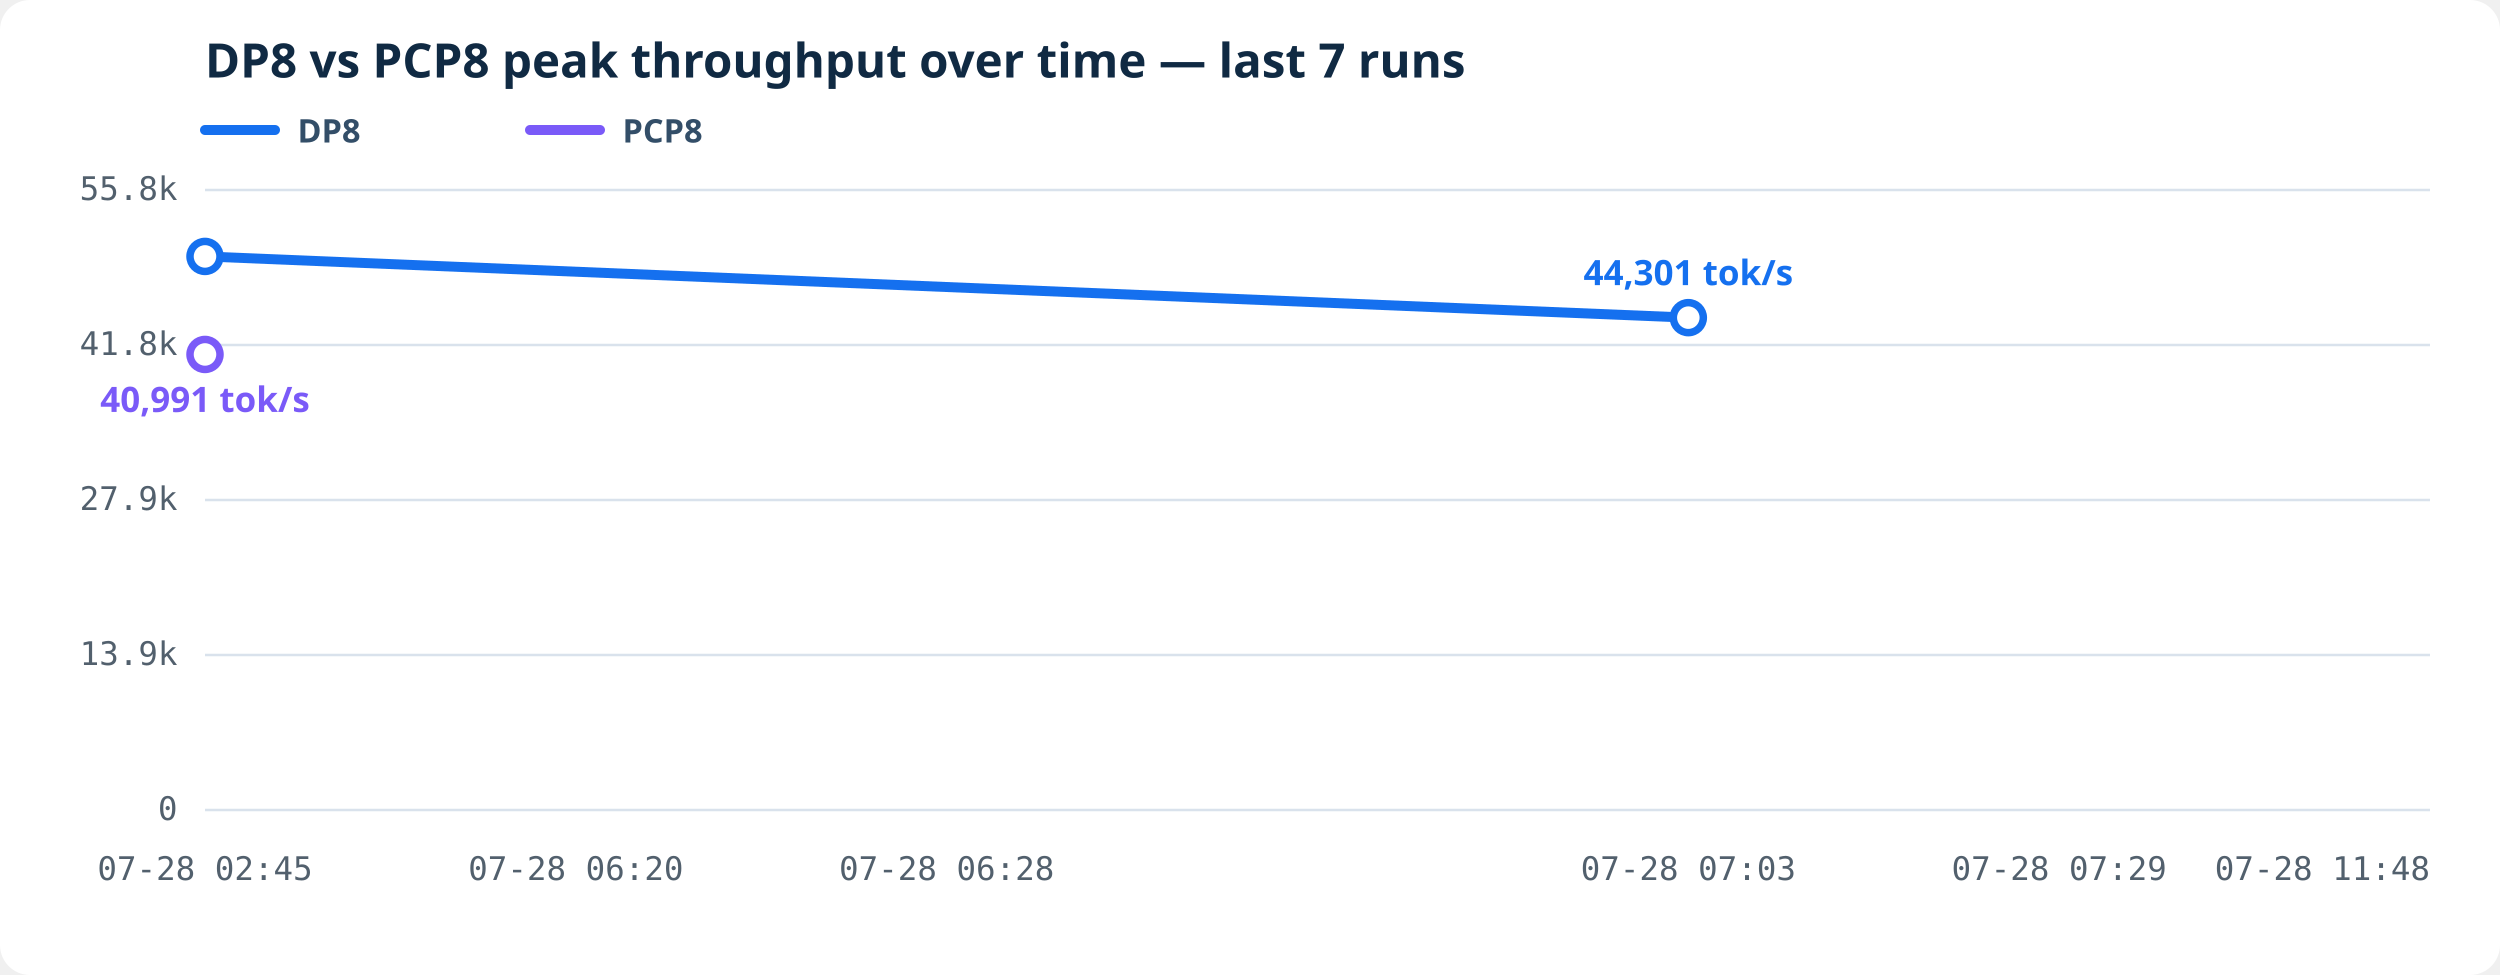
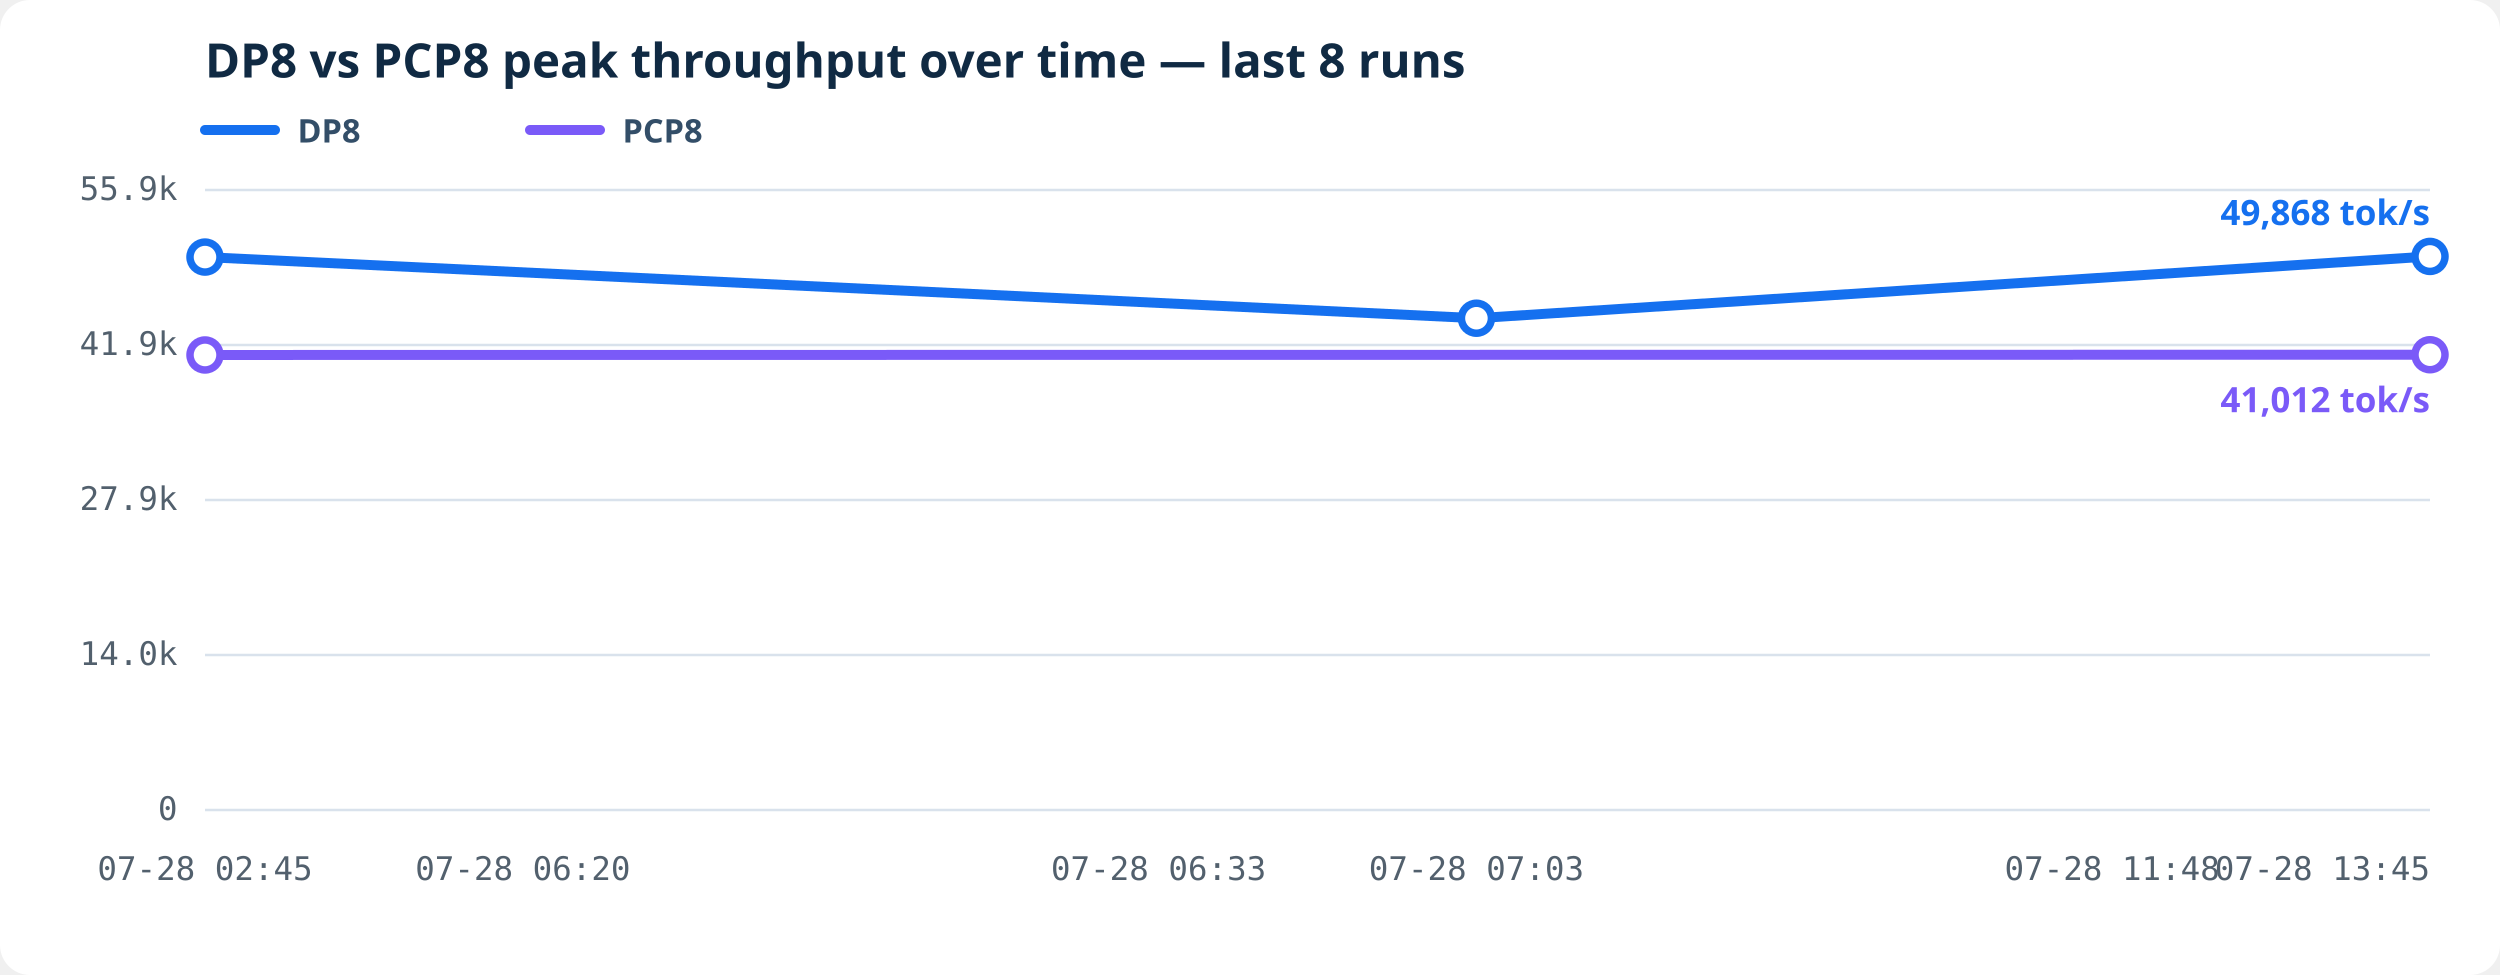
<svg xmlns="http://www.w3.org/2000/svg" viewBox="0 0 1000 390" role="img" aria-labelledby="history-title history-desc">
  <style>.bg{fill:#fff}.grid{stroke:#d9e2ec;stroke-width:1}.axis{fill:#52606d;font:13px ui-monospace,SFMono-Regular,Consolas,monospace}.heading{fill:#102a43;font:600 19px system-ui,sans-serif}.line{fill:none;stroke-width:4;stroke-linejoin:round;stroke-linecap:round}.dot{fill:#fff;stroke-width:3}.latest{stroke-width:3}.legend{fill:#334e68;font:600 13px system-ui,sans-serif}.value{font:600 14px system-ui,sans-serif}</style>
  <rect class="bg" width="1000" height="390" rx="12" />
-   <text class="heading" x="82" y="31">DP8 vs PCP8 peak throughput over time — last 7 runs</text>
+   <text class="heading" x="82" y="31">DP8 vs PCP8 peak throughput over time — last 8 runs</text>
  <line x1="82" y1="52" x2="110" y2="52" stroke="#1570ef" stroke-width="4" stroke-linecap="round" />
  <text class="legend" x="119" y="57">DP8</text>
  <line x1="212" y1="52" x2="240" y2="52" stroke="#7a5af8" stroke-width="4" stroke-linecap="round" />
  <text class="legend" x="249" y="57">PCP8</text>
  <line class="grid" x1="82" y1="324.00" x2="972" y2="324.00" />
  <text class="axis" text-anchor="end" x="71" y="328.00">0</text>
  <line class="grid" x1="82" y1="262.00" x2="972" y2="262.00" />
-   <text class="axis" text-anchor="end" x="71" y="266.00">13.9k</text>
+   <text class="axis" text-anchor="end" x="71" y="266.00">14.0k</text>
  <line class="grid" x1="82" y1="200.00" x2="972" y2="200.00" />
  <text class="axis" text-anchor="end" x="71" y="204.00">27.9k</text>
  <line class="grid" x1="82" y1="138.00" x2="972" y2="138.00" />
-   <text class="axis" text-anchor="end" x="71" y="142.00">41.8k</text>
+   <text class="axis" text-anchor="end" x="71" y="142.00">41.9k</text>
  <line class="grid" x1="82" y1="76.00" x2="972" y2="76.00" />
-   <text class="axis" text-anchor="end" x="71" y="80.00">55.8k</text>
+   <text class="axis" text-anchor="end" x="71" y="80.00">55.9k</text>
  <text class="axis" text-anchor="middle" x="82.00" y="352">07-28 02:45</text>
-   <text class="axis" text-anchor="middle" x="230.33" y="352">07-28 06:20</text>
-   <text class="axis" text-anchor="middle" x="378.67" y="352">07-28 06:28</text>
-   <text class="axis" text-anchor="middle" x="675.33" y="352">07-28 07:03</text>
-   <text class="axis" text-anchor="middle" x="823.67" y="352">07-28 07:29</text>
-   <text class="axis" text-anchor="end" x="972.00" y="352">07-28 11:48</text>
-   <polyline class="line" stroke="#1570ef" points="82.00,102.57 675.33,127.06" />
-   <circle class="dot" fill="#fff" stroke="#1570ef" cx="82.00" cy="102.57" r="6" />
-   <circle class="dot latest" fill="#1570ef" stroke="#1570ef" cx="675.33" cy="127.06" r="6" />
-   <text class="value" fill="#1570ef" text-anchor="middle" x="675.33" y="114.06">44,301 tok/s</text>
-   <circle class="dot latest" fill="#7a5af8" stroke="#7a5af8" cx="82.00" cy="141.78" r="6" />
-   <text class="value" fill="#7a5af8" text-anchor="middle" x="82.00" y="164.78">40,991 tok/s</text>
+   <text class="axis" text-anchor="middle" x="209.14" y="352">07-28 06:20</text>
+   <text class="axis" text-anchor="middle" x="463.43" y="352">07-28 06:33</text>
+   <text class="axis" text-anchor="middle" x="590.57" y="352">07-28 07:03</text>
+   <text class="axis" text-anchor="middle" x="844.86" y="352">07-28 11:48</text>
+   <text class="axis" text-anchor="end" x="972.00" y="352">07-28 13:45</text>
+   <polyline class="line" stroke="#1570ef" points="82.00,102.83 590.57,127.29 972.00,102.57" />
+   <circle class="dot" fill="#fff" stroke="#1570ef" cx="82.00" cy="102.83" r="6" />
+   <circle class="dot" fill="#fff" stroke="#1570ef" cx="590.57" cy="127.29" r="6" />
+   <circle class="dot latest" fill="#1570ef" stroke="#1570ef" cx="972.00" cy="102.57" r="6" />
+   <text class="value" fill="#1570ef" text-anchor="end" x="972.00" y="90.00">49,868 tok/s</text>
+   <polyline class="line" stroke="#7a5af8" points="82.00,141.99 972.00,141.89" />
+   <circle class="dot" fill="#fff" stroke="#7a5af8" cx="82.00" cy="141.99" r="6" />
+   <circle class="dot latest" fill="#7a5af8" stroke="#7a5af8" cx="972.00" cy="141.89" r="6" />
+   <text class="value" fill="#7a5af8" text-anchor="end" x="972.00" y="164.89">41,012 tok/s</text>
</svg>
